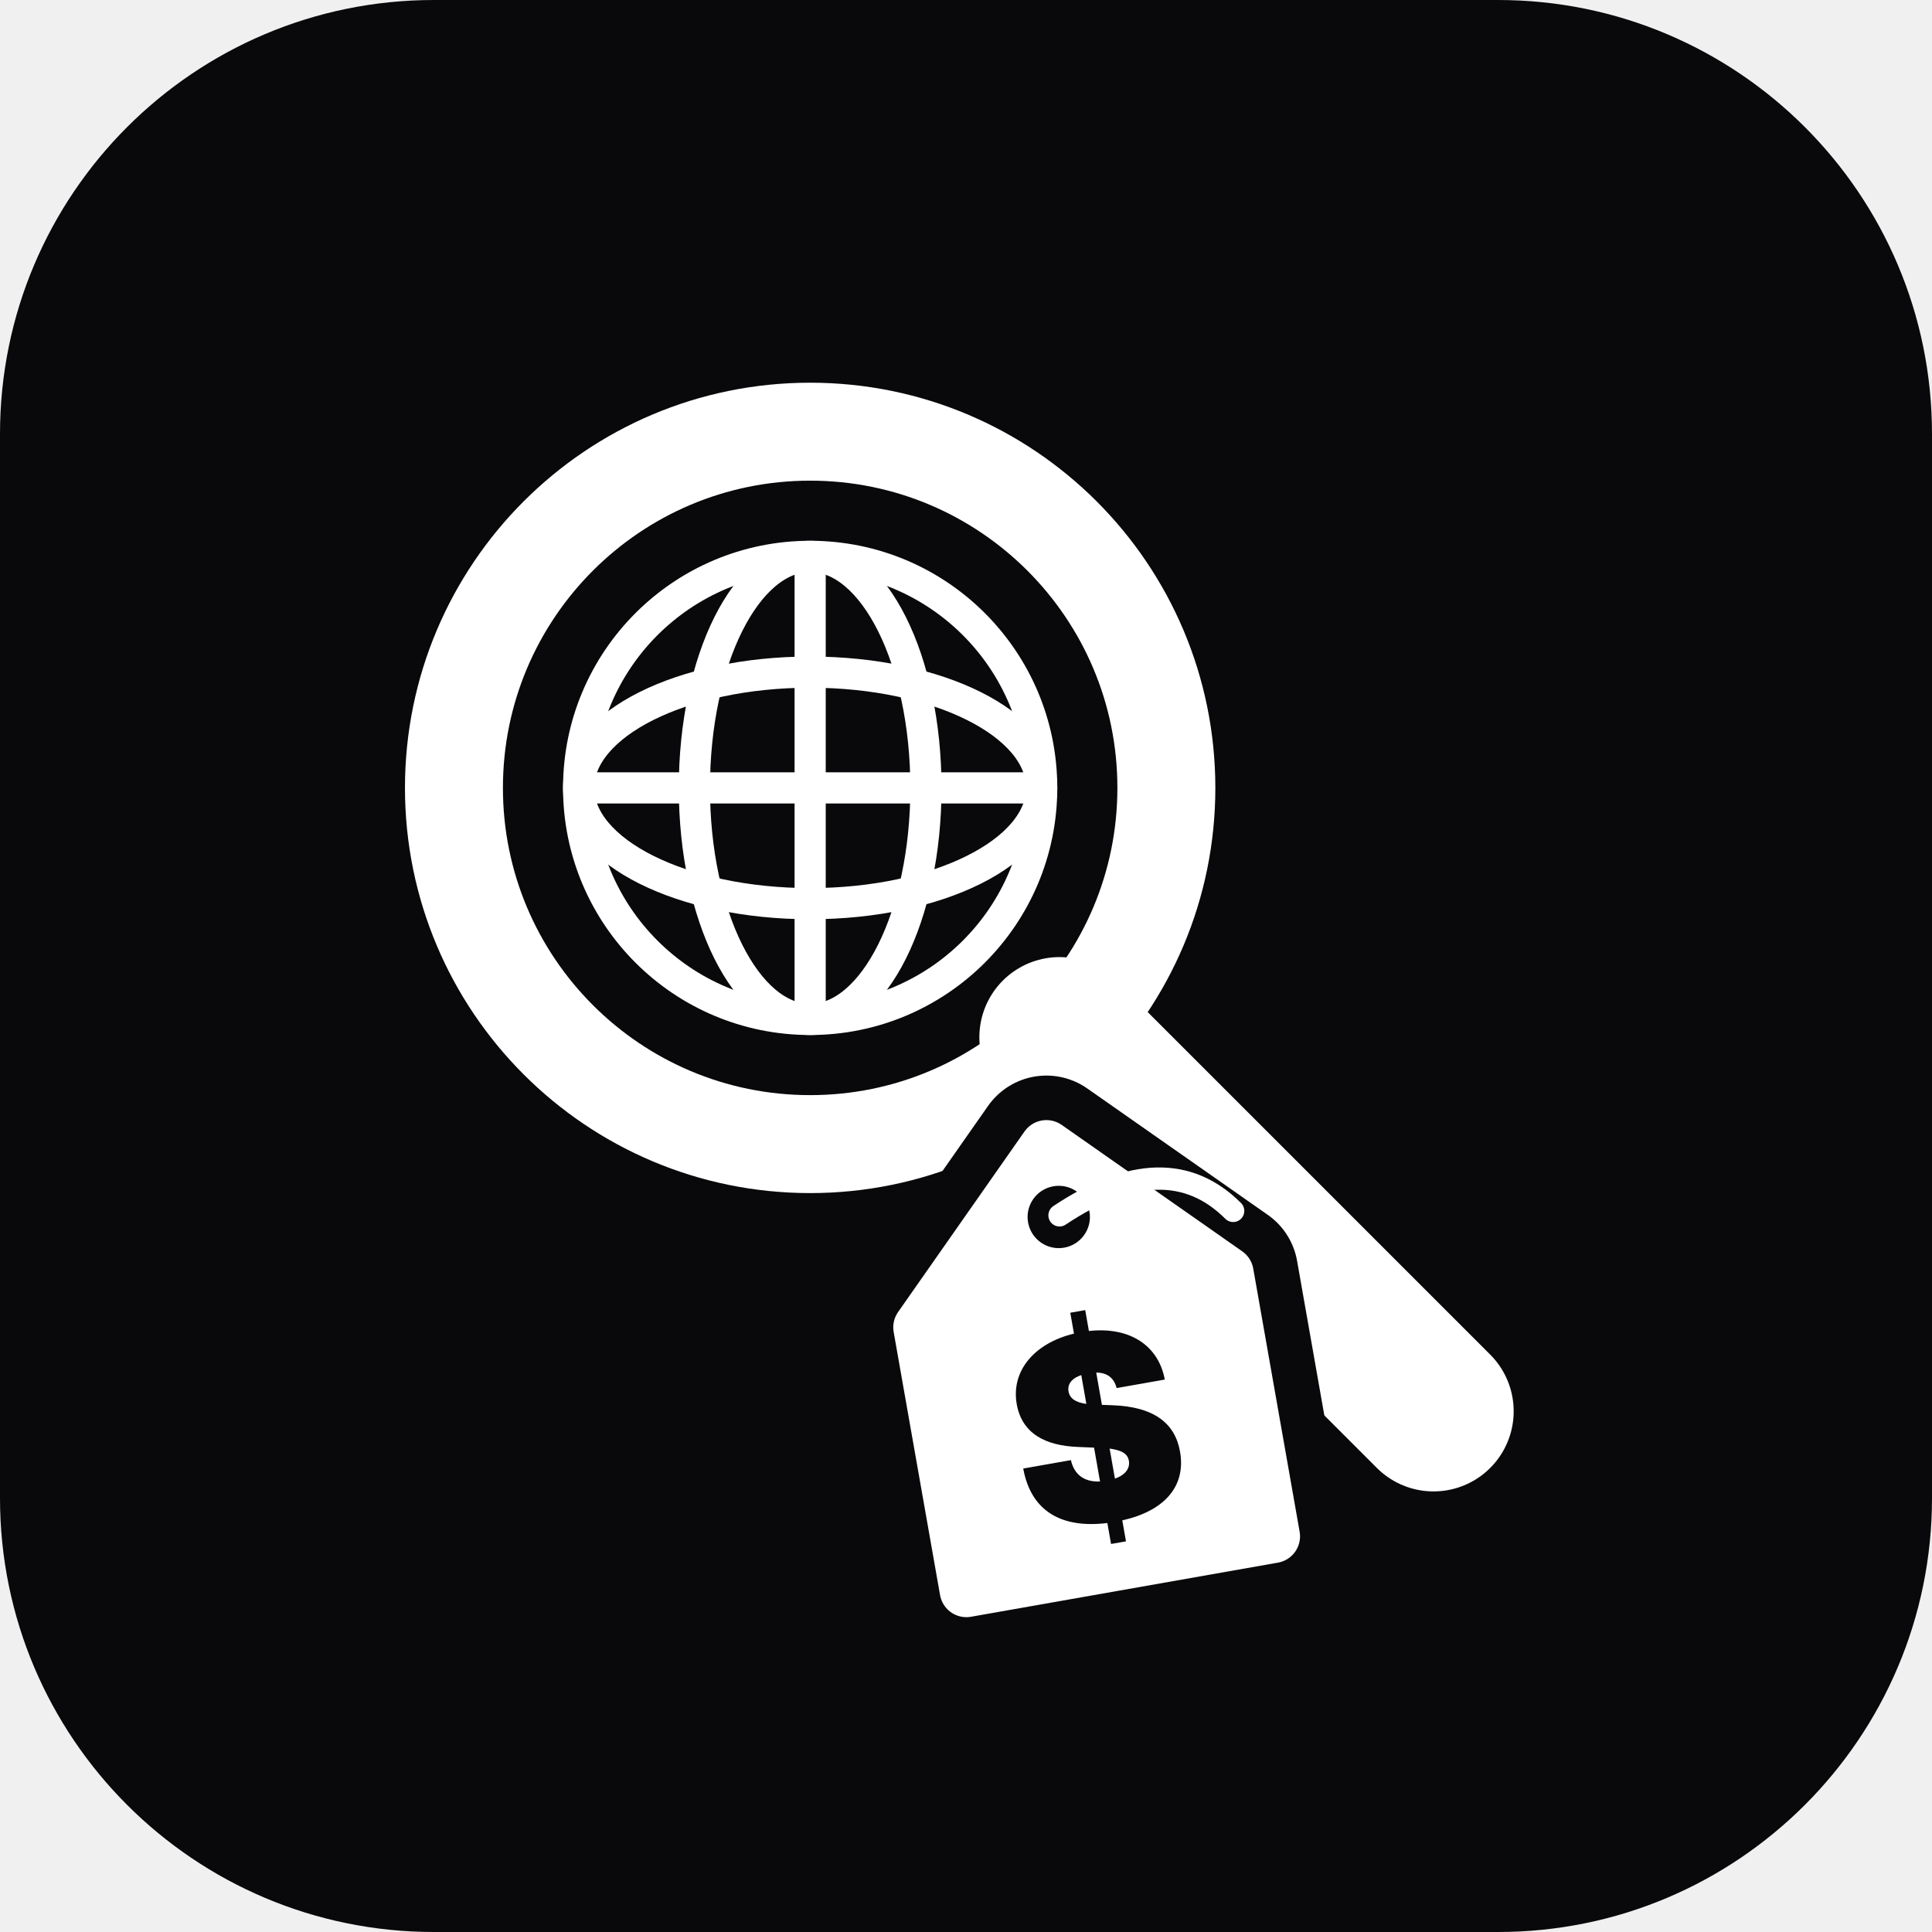
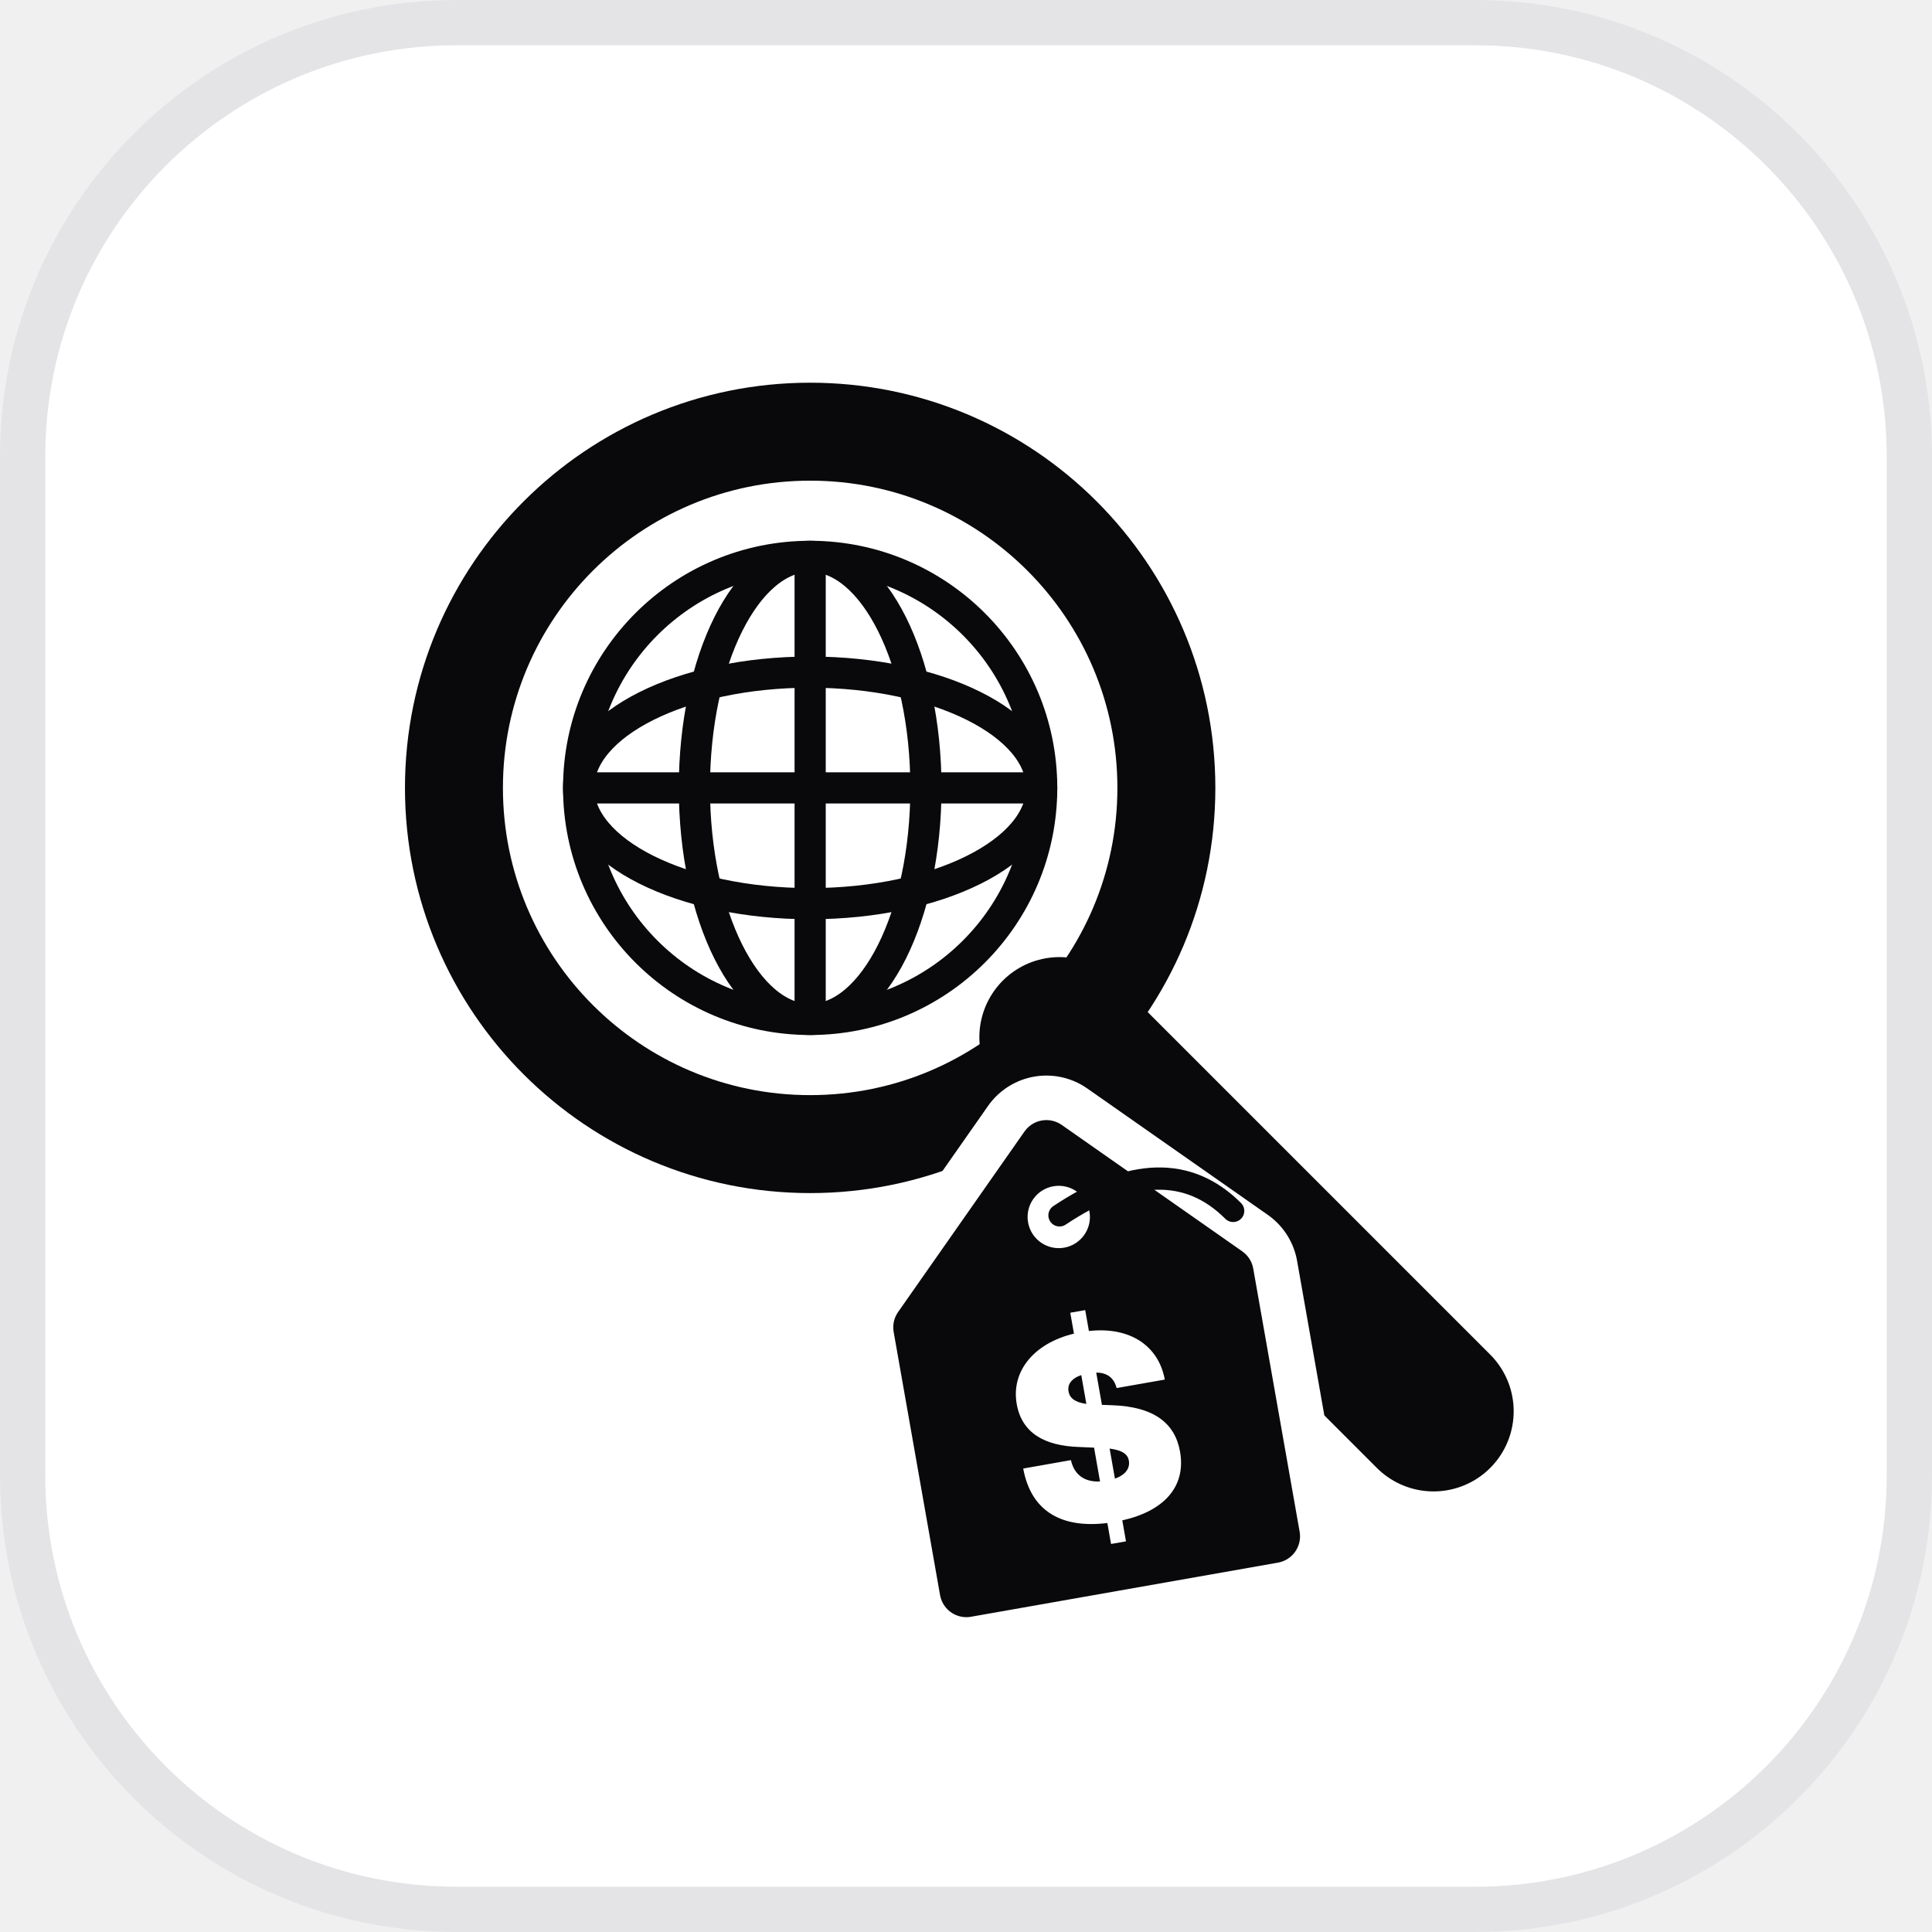
<svg xmlns="http://www.w3.org/2000/svg" width="512" height="512" viewBox="0 0 512 512">
  <defs>
    <mask id="tag-cut-icon">
      <rect x="-100" y="-100" width="800" height="800" fill="white" />
      <g transform="translate(170, 230) rotate(-10)">
        <path d="M 0 -40 L 35 -5 L 35 55 L -35 55 L -35 -5 Z" fill="black" stroke="black" stroke-width="32" stroke-linejoin="round" />
      </g>
    </mask>
    <mask id="tag-hole-text-icon">
      <rect x="-100" y="-100" width="200" height="200" fill="white" />
      <circle cx="0" cy="-24" r="7" fill="black" />
      <text x="0" y="24" font-size="58" font-family="system-ui, -apple-system, sans-serif" font-weight="900" fill="black" text-anchor="middle" dominant-baseline="central">$</text>
    </mask>
  </defs>
-   <rect width="512" height="512" rx="115" fill="#09090b" />
+   <rect x="6" y="6" width="500" height="500" rx="115" fill="#ffffff" stroke="#e4e4e7" stroke-width="12" />
  <g transform="translate(84.9, 79) scale(1.18)">
    <g mask="url(#tag-cut-icon)">
-       <line x1="166" y1="166" x2="250" y2="250" stroke="#ffffff" stroke-width="36" stroke-linecap="round" />
-       <circle cx="110" cy="110" r="80" fill="none" stroke="#ffffff" stroke-width="22" />
-       <g fill="none" stroke="#ffffff" stroke-width="7">
+       <line x1="166" y1="166" x2="250" y2="250" stroke="#09090b" stroke-width="36" stroke-linecap="round" />
+       <circle cx="110" cy="110" r="80" fill="none" stroke="#09090b" stroke-width="22" />
+       <g fill="none" stroke="#09090b" stroke-width="7">
        <circle cx="110" cy="110" r="52" />
        <line x1="110" y1="58" x2="110" y2="162" />
        <line x1="58" y1="110" x2="162" y2="110" />
        <ellipse cx="110" cy="110" rx="26" ry="52" />
        <ellipse cx="110" cy="110" rx="52" ry="26" />
      </g>
    </g>
-     <path d="M 166 206 Q 190 190 205 205" fill="none" stroke="#ffffff" stroke-width="5" stroke-linecap="round" />
+     <path d="M 166 206 Q 190 190 205 205" fill="none" stroke="#09090b" stroke-width="5" stroke-linecap="round" />
    <g transform="translate(170, 230) rotate(-10)">
-       <path d="M 0 -40 L 35 -5 L 35 55 L -35 55 L -35 -5 Z" fill="#ffffff" stroke="#ffffff" stroke-width="12" stroke-linejoin="round" mask="url(#tag-hole-text-icon)" />
+       <path d="M 0 -40 L 35 -5 L 35 55 L -35 55 L -35 -5 Z" fill="#09090b" stroke="#09090b" stroke-width="12" stroke-linejoin="round" mask="url(#tag-hole-text-icon)" />
    </g>
  </g>
</svg>
